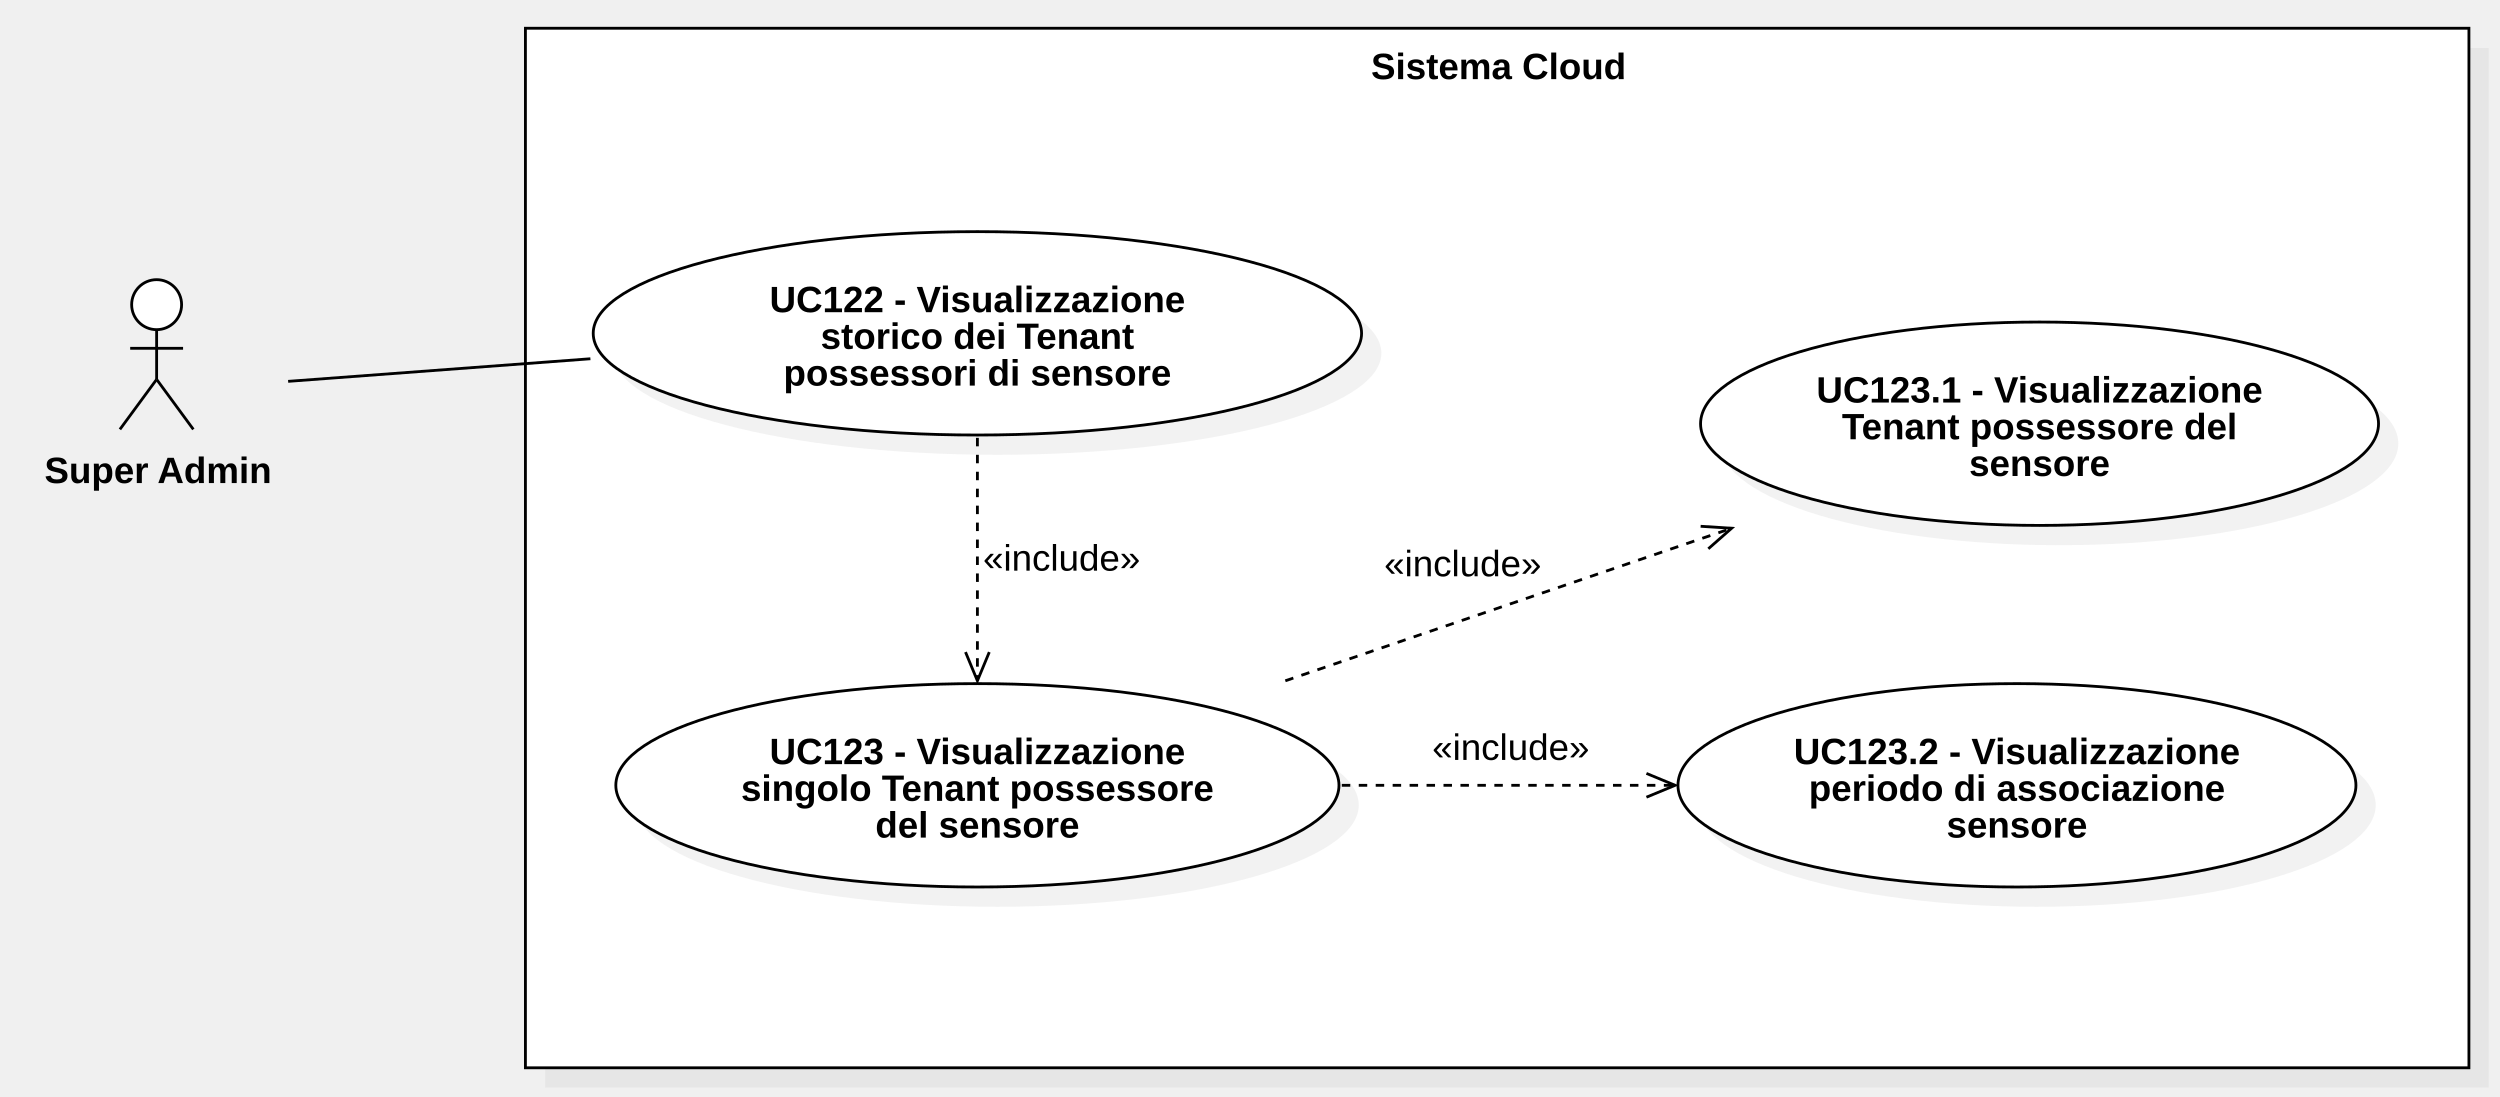
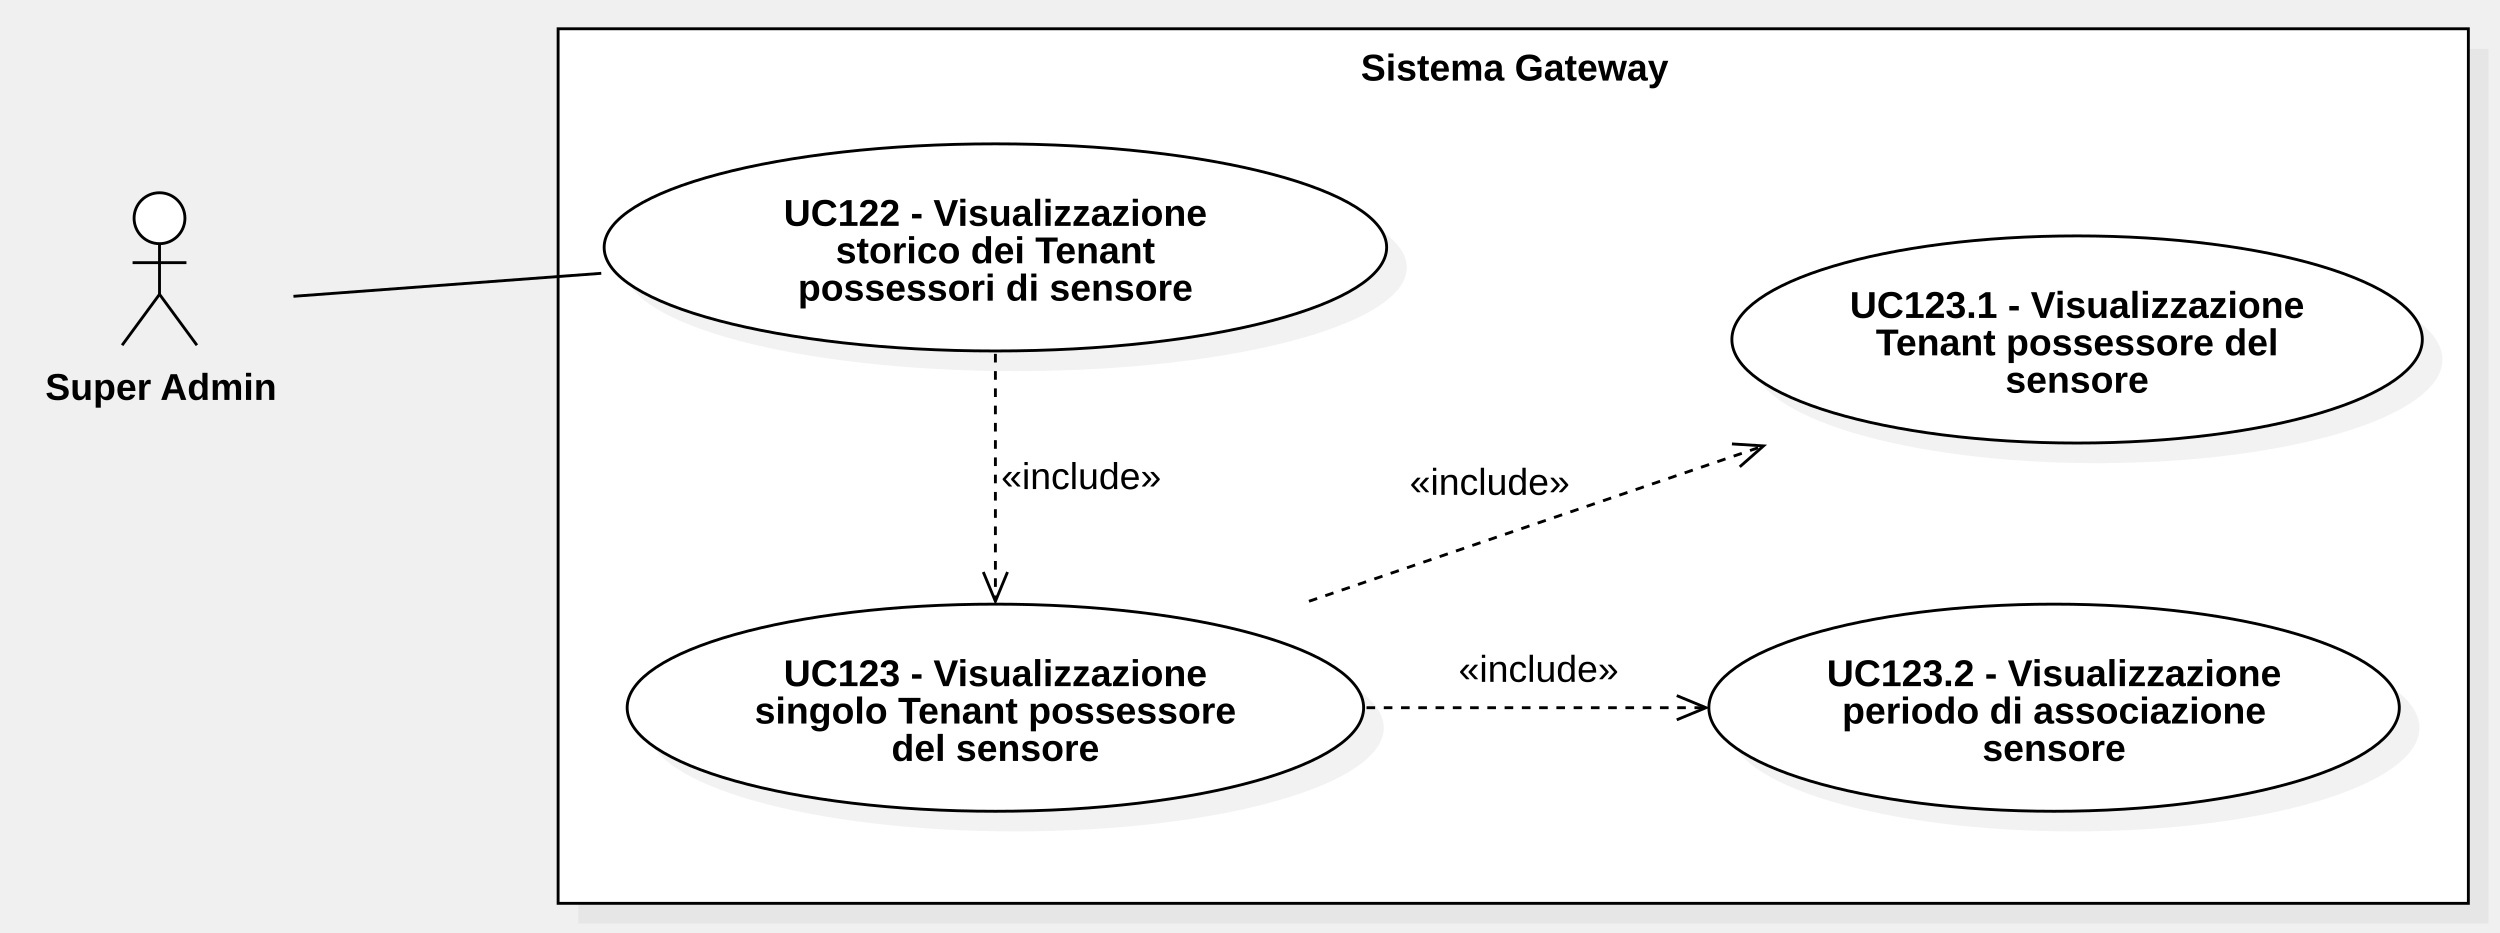
- <svg xmlns="http://www.w3.org/2000/svg" version="1.1" width="885" height="388">
+ <svg xmlns="http://www.w3.org/2000/svg" version="1.1" width="869" height="324">
  <defs />
  <g>
    <g>
-       <rect fill="#C0C0C0" stroke="none" x="309" y="234" width="688" height="368" transform="matrix(1 0 0 1 -116 -217)" fill-opacity="0.2" />
+       <rect fill="#C0C0C0" stroke="none" x="416" y="462" width="664" height="304" transform="matrix(1 0 0 1 -215 -445)" fill-opacity="0.2" />
    </g>
    <g>
-       <rect fill="#ffffff" stroke="none" x="302" y="227" width="688" height="368" transform="matrix(1 0 0 1 -116 -217)" />
+       <rect fill="#ffffff" stroke="none" x="409" y="455" width="664" height="304" transform="matrix(1 0 0 1 -215 -445)" />
    </g>
    <g>
-       <path fill="none" stroke="#000000" paint-order="fill stroke markers" d=" M 186 10 L 874 10 L 874 378 L 186 378 L 186 10 Z Z" stroke-miterlimit="10" stroke-dasharray="" />
+       <path fill="none" stroke="#000000" paint-order="fill stroke markers" d=" M 194 10 L 858 10 L 858 314 L 194 314 L 194 10 Z Z" stroke-miterlimit="10" stroke-dasharray="" />
    </g>
    <g>
      <g>
        <path fill="none" stroke="none" />
-         <text fill="#000000" stroke="none" font-family="Arial" font-size="13px" font-style="normal" font-weight="bold" text-decoration="undefined" x="646.5" y="240.5" text-anchor="middle" dominant-baseline="central" transform="matrix(1 0 0 1 -116 -217)">Sistema Cloud</text>
+         <text fill="#000000" stroke="none" font-family="Arial" font-size="13px" font-style="normal" font-weight="bold" text-decoration="undefined" x="741.5" y="468.5" text-anchor="middle" dominant-baseline="central" transform="matrix(1 0 0 1 -215 -445)">Sistema Gateway</text>
      </g>
    </g>
    <g>
-       <path fill="#ffffff" stroke="none" paint-order="stroke fill markers" d=" M 46.607 107.85 C 46.607 102.962 50.565 99 55.447 99 C 60.329 99 64.287 102.962 64.287 107.85 C 64.287 112.738 60.329 116.7 55.447 116.7 C 50.565 116.7 46.607 112.738 46.607 107.85 Z" />
+       <path fill="#ffffff" stroke="none" paint-order="stroke fill markers" d=" M 46.607 75.85 C 46.607 70.962 50.565 67 55.447 67 C 60.329 67 64.287 70.962 64.287 75.85 C 64.287 80.738 60.329 84.7 55.447 84.7 C 50.565 84.7 46.607 80.738 46.607 75.85 Z" />
    </g>
    <g>
-       <path fill="none" stroke="#000000" paint-order="fill stroke markers" d=" M 46.607 107.85 C 46.607 102.962 50.565 99 55.447 99 C 60.329 99 64.287 102.962 64.287 107.85 C 64.287 112.738 60.329 116.7 55.447 116.7 C 50.565 116.7 46.607 112.738 46.607 107.85 Z" stroke-miterlimit="10" stroke-dasharray="" />
+       <path fill="none" stroke="#000000" paint-order="fill stroke markers" d=" M 46.607 75.85 C 46.607 70.962 50.565 67 55.447 67 C 60.329 67 64.287 70.962 64.287 75.85 C 64.287 80.738 60.329 84.7 55.447 84.7 C 50.565 84.7 46.607 80.738 46.607 75.85 Z" stroke-miterlimit="10" stroke-dasharray="" />
    </g>
    <g>
-       <path fill="none" stroke="#000000" paint-order="fill stroke markers" d=" M 55.447 116.7 L 55.447 134.3" stroke-miterlimit="10" stroke-dasharray="" />
+       <path fill="none" stroke="#000000" paint-order="fill stroke markers" d=" M 55.447 84.7 L 55.447 102.3" stroke-miterlimit="10" stroke-dasharray="" />
    </g>
    <g>
-       <path fill="none" stroke="#000000" paint-order="fill stroke markers" d=" M 46.087 123.3 L 64.807 123.3" stroke-miterlimit="10" stroke-dasharray="" />
+       <path fill="none" stroke="#000000" paint-order="fill stroke markers" d=" M 46.087 91.3 L 64.807 91.3" stroke-miterlimit="10" stroke-dasharray="" />
    </g>
    <g>
-       <path fill="none" stroke="#000000" paint-order="fill stroke markers" d=" M 55.447 134.3 L 42.447 152" stroke-miterlimit="10" stroke-dasharray="" />
+       <path fill="none" stroke="#000000" paint-order="fill stroke markers" d=" M 55.447 102.3 L 42.447 120" stroke-miterlimit="10" stroke-dasharray="" />
    </g>
    <g>
-       <path fill="none" stroke="#000000" paint-order="fill stroke markers" d=" M 55.447 134.3 L 68.447 152" stroke-miterlimit="10" stroke-dasharray="" />
+       <path fill="none" stroke="#000000" paint-order="fill stroke markers" d=" M 55.447 102.3 L 68.447 120" stroke-miterlimit="10" stroke-dasharray="" />
    </g>
    <g>
      <g>
        <path fill="none" stroke="none" />
-         <text fill="#000000" stroke="none" font-family="Arial" font-size="13px" font-style="normal" font-weight="bold" text-decoration="undefined" x="171.947" y="383.5" text-anchor="middle" dominant-baseline="central" transform="matrix(1 0 0 1 -116 -217)">Super Admin</text>
+         <text fill="#000000" stroke="none" font-family="Arial" font-size="13px" font-style="normal" font-weight="bold" text-decoration="undefined" x="270.947" y="579.5" text-anchor="middle" dominant-baseline="central" transform="matrix(1 0 0 1 -215 -445)">Super Admin</text>
      </g>
    </g>
    <g>
-       <path fill="#C0C0C0" stroke="none" paint-order="stroke fill markers" d=" M 217 125 C 217 105.118 277.889 89 353 89 C 428.111 89 489 105.118 489 125 C 489 144.882 428.111 161 353 161 C 277.889 161 217 144.882 217 125 Z" fill-opacity="0.2" />
+       <path fill="#C0C0C0" stroke="none" paint-order="stroke fill markers" d=" M 217 93 C 217 73.118 277.889 57 353 57 C 428.111 57 489 73.118 489 93 C 489 112.882 428.111 129 353 129 C 277.889 129 217 112.882 217 93 Z" fill-opacity="0.2" />
    </g>
    <g>
-       <path fill="#ffffff" stroke="none" paint-order="stroke fill markers" d=" M 210 118 C 210 98.118 270.889 82 346 82 C 421.111 82 482 98.118 482 118 C 482 137.882 421.111 154 346 154 C 270.889 154 210 137.882 210 118 Z" />
+       <path fill="#ffffff" stroke="none" paint-order="stroke fill markers" d=" M 210 86 C 210 66.118 270.889 50 346 50 C 421.111 50 482 66.118 482 86 C 482 105.882 421.111 122 346 122 C 270.889 122 210 105.882 210 86 Z" />
    </g>
    <g>
-       <path fill="none" stroke="#000000" paint-order="fill stroke markers" d=" M 210 118 C 210 98.118 270.889 82 346 82 C 421.111 82 482 98.118 482 118 C 482 137.882 421.111 154 346 154 C 270.889 154 210 137.882 210 118 Z" stroke-miterlimit="10" stroke-dasharray="" />
+       <path fill="none" stroke="#000000" paint-order="fill stroke markers" d=" M 210 86 C 210 66.118 270.889 50 346 50 C 421.111 50 482 66.118 482 86 C 482 105.882 421.111 122 346 122 C 270.889 122 210 105.882 210 86 Z" stroke-miterlimit="10" stroke-dasharray="" />
    </g>
    <g>
      <g>
        <path fill="none" stroke="none" />
-         <text fill="#000000" stroke="none" font-family="Arial" font-size="13px" font-style="normal" font-weight="bold" text-decoration="undefined" x="462" y="323" text-anchor="middle" dominant-baseline="central" transform="matrix(1 0 0 1 -116 -217)">UC122 - Visualizzazione</text>
-         <text fill="#000000" stroke="none" font-family="Arial" font-size="13px" font-style="normal" font-weight="bold" text-decoration="undefined" x="462" y="336" text-anchor="middle" dominant-baseline="central" transform="matrix(1 0 0 1 -116 -217)">storico dei Tenant</text>
-         <text fill="#000000" stroke="none" font-family="Arial" font-size="13px" font-style="normal" font-weight="bold" text-decoration="undefined" x="462" y="349" text-anchor="middle" dominant-baseline="central" transform="matrix(1 0 0 1 -116 -217)">possessori di sensore</text>
+         <text fill="#000000" stroke="none" font-family="Arial" font-size="13px" font-style="normal" font-weight="bold" text-decoration="undefined" x="561" y="519" text-anchor="middle" dominant-baseline="central" transform="matrix(1 0 0 1 -215 -445)">UC122 - Visualizzazione</text>
+         <text fill="#000000" stroke="none" font-family="Arial" font-size="13px" font-style="normal" font-weight="bold" text-decoration="undefined" x="561" y="532" text-anchor="middle" dominant-baseline="central" transform="matrix(1 0 0 1 -215 -445)">storico dei Tenant</text>
+         <text fill="#000000" stroke="none" font-family="Arial" font-size="13px" font-style="normal" font-weight="bold" text-decoration="undefined" x="561" y="545" text-anchor="middle" dominant-baseline="central" transform="matrix(1 0 0 1 -215 -445)">possessori di sensore</text>
      </g>
    </g>
    <g>
-       <path fill="none" stroke="#000000" paint-order="fill stroke markers" d=" M 102 135 L 209 127" stroke-miterlimit="10" stroke-dasharray="" />
+       <path fill="none" stroke="#000000" paint-order="fill stroke markers" d=" M 102 103 L 209 95" stroke-miterlimit="10" stroke-dasharray="" />
    </g>
    <g>
-       <path fill="#C0C0C0" stroke="none" paint-order="stroke fill markers" d=" M 225 285 C 225 265.118 282.308 249 353 249 C 423.692 249 481 265.118 481 285 C 481 304.882 423.692 321 353 321 C 282.308 321 225 304.882 225 285 Z" fill-opacity="0.2" />
+       <path fill="#C0C0C0" stroke="none" paint-order="stroke fill markers" d=" M 225 253 C 225 233.118 282.308 217 353 217 C 423.692 217 481 233.118 481 253 C 481 272.882 423.692 289 353 289 C 282.308 289 225 272.882 225 253 Z" fill-opacity="0.2" />
    </g>
    <g>
-       <path fill="#ffffff" stroke="none" paint-order="stroke fill markers" d=" M 218 278 C 218 258.118 275.308 242 346 242 C 416.692 242 474 258.118 474 278 C 474 297.882 416.692 314 346 314 C 275.308 314 218 297.882 218 278 Z" />
+       <path fill="#ffffff" stroke="none" paint-order="stroke fill markers" d=" M 218 246 C 218 226.118 275.308 210 346 210 C 416.692 210 474 226.118 474 246 C 474 265.882 416.692 282 346 282 C 275.308 282 218 265.882 218 246 Z" />
    </g>
    <g>
-       <path fill="none" stroke="#000000" paint-order="fill stroke markers" d=" M 218 278 C 218 258.118 275.308 242 346 242 C 416.692 242 474 258.118 474 278 C 474 297.882 416.692 314 346 314 C 275.308 314 218 297.882 218 278 Z" stroke-miterlimit="10" stroke-dasharray="" />
+       <path fill="none" stroke="#000000" paint-order="fill stroke markers" d=" M 218 246 C 218 226.118 275.308 210 346 210 C 416.692 210 474 226.118 474 246 C 474 265.882 416.692 282 346 282 C 275.308 282 218 265.882 218 246 Z" stroke-miterlimit="10" stroke-dasharray="" />
    </g>
    <g>
      <g>
        <path fill="none" stroke="none" />
-         <text fill="#000000" stroke="none" font-family="Arial" font-size="13px" font-style="normal" font-weight="bold" text-decoration="undefined" x="462" y="483" text-anchor="middle" dominant-baseline="central" transform="matrix(1 0 0 1 -116 -217)">UC123 - Visualizzazione</text>
-         <text fill="#000000" stroke="none" font-family="Arial" font-size="13px" font-style="normal" font-weight="bold" text-decoration="undefined" x="462" y="496" text-anchor="middle" dominant-baseline="central" transform="matrix(1 0 0 1 -116 -217)">singolo Tenant possessore</text>
-         <text fill="#000000" stroke="none" font-family="Arial" font-size="13px" font-style="normal" font-weight="bold" text-decoration="undefined" x="462" y="509" text-anchor="middle" dominant-baseline="central" transform="matrix(1 0 0 1 -116 -217)">del sensore</text>
+         <text fill="#000000" stroke="none" font-family="Arial" font-size="13px" font-style="normal" font-weight="bold" text-decoration="undefined" x="561" y="679" text-anchor="middle" dominant-baseline="central" transform="matrix(1 0 0 1 -215 -445)">UC123 - Visualizzazione</text>
+         <text fill="#000000" stroke="none" font-family="Arial" font-size="13px" font-style="normal" font-weight="bold" text-decoration="undefined" x="561" y="692" text-anchor="middle" dominant-baseline="central" transform="matrix(1 0 0 1 -215 -445)">singolo Tenant possessore</text>
+         <text fill="#000000" stroke="none" font-family="Arial" font-size="13px" font-style="normal" font-weight="bold" text-decoration="undefined" x="561" y="705" text-anchor="middle" dominant-baseline="central" transform="matrix(1 0 0 1 -215 -445)">del sensore</text>
      </g>
    </g>
    <g>
-       <path fill="none" stroke="#000000" paint-order="fill stroke markers" d=" M 346 155 L 346 241" stroke-miterlimit="10" stroke-dasharray="3" />
+       <path fill="none" stroke="#000000" paint-order="fill stroke markers" d=" M 346 123 L 346 209" stroke-miterlimit="10" stroke-dasharray="3" />
    </g>
    <g>
-       <path fill="none" stroke="#000000" paint-order="fill stroke markers" d=" M 341.79 230.837 L 346 241 L 350.21 230.837" stroke-miterlimit="10" stroke-dasharray="" />
+       <path fill="none" stroke="#000000" paint-order="fill stroke markers" d=" M 341.79 198.837 L 346 209 L 350.21 198.837" stroke-miterlimit="10" stroke-dasharray="" />
    </g>
    <g>
-       <rect fill="#ffffff" stroke="none" x="464" y="408" width="55.656" height="13" transform="matrix(1 0 0 1 -116 -217)" />
+       <rect fill="#ffffff" stroke="none" x="563" y="604" width="55.656" height="13" transform="matrix(1 0 0 1 -215 -445)" />
    </g>
    <g>
      <g>
        <path fill="none" stroke="none" />
-         <text fill="#000000" stroke="none" font-family="Arial" font-size="13px" font-style="normal" font-weight="normal" text-decoration="undefined" x="491.828" y="414.5" text-anchor="middle" dominant-baseline="central" transform="matrix(1 0 0 1 -116 -217)">«include»</text>
+         <text fill="#000000" stroke="none" font-family="Arial" font-size="13px" font-style="normal" font-weight="normal" text-decoration="undefined" x="590.828" y="610.5" text-anchor="middle" dominant-baseline="central" transform="matrix(1 0 0 1 -215 -445)">«include»</text>
      </g>
    </g>
    <g>
-       <path fill="#C0C0C0" stroke="none" paint-order="stroke fill markers" d=" M 609 157 C 609 137.118 662.726 121 729 121 C 795.274 121 849 137.118 849 157 C 849 176.882 795.274 193 729 193 C 662.726 193 609 176.882 609 157 Z" fill-opacity="0.2" />
+       <path fill="#C0C0C0" stroke="none" paint-order="stroke fill markers" d=" M 609 125 C 609 105.118 662.726 89 729 89 C 795.274 89 849 105.118 849 125 C 849 144.882 795.274 161 729 161 C 662.726 161 609 144.882 609 125 Z" fill-opacity="0.2" />
    </g>
    <g>
-       <path fill="#ffffff" stroke="none" paint-order="stroke fill markers" d=" M 602 150 C 602 130.118 655.726 114 722 114 C 788.274 114 842 130.118 842 150 C 842 169.882 788.274 186 722 186 C 655.726 186 602 169.882 602 150 Z" />
+       <path fill="#ffffff" stroke="none" paint-order="stroke fill markers" d=" M 602 118 C 602 98.118 655.726 82 722 82 C 788.274 82 842 98.118 842 118 C 842 137.882 788.274 154 722 154 C 655.726 154 602 137.882 602 118 Z" />
    </g>
    <g>
-       <path fill="none" stroke="#000000" paint-order="fill stroke markers" d=" M 602 150 C 602 130.118 655.726 114 722 114 C 788.274 114 842 130.118 842 150 C 842 169.882 788.274 186 722 186 C 655.726 186 602 169.882 602 150 Z" stroke-miterlimit="10" stroke-dasharray="" />
+       <path fill="none" stroke="#000000" paint-order="fill stroke markers" d=" M 602 118 C 602 98.118 655.726 82 722 82 C 788.274 82 842 98.118 842 118 C 842 137.882 788.274 154 722 154 C 655.726 154 602 137.882 602 118 Z" stroke-miterlimit="10" stroke-dasharray="" />
    </g>
    <g>
      <g>
        <path fill="none" stroke="none" />
-         <text fill="#000000" stroke="none" font-family="Arial" font-size="13px" font-style="normal" font-weight="bold" text-decoration="undefined" x="838" y="355" text-anchor="middle" dominant-baseline="central" transform="matrix(1 0 0 1 -116 -217)">UC123.1 - Visualizzazione</text>
-         <text fill="#000000" stroke="none" font-family="Arial" font-size="13px" font-style="normal" font-weight="bold" text-decoration="undefined" x="838" y="368" text-anchor="middle" dominant-baseline="central" transform="matrix(1 0 0 1 -116 -217)">Tenant possessore del</text>
-         <text fill="#000000" stroke="none" font-family="Arial" font-size="13px" font-style="normal" font-weight="bold" text-decoration="undefined" x="838" y="381" text-anchor="middle" dominant-baseline="central" transform="matrix(1 0 0 1 -116 -217)">sensore</text>
+         <text fill="#000000" stroke="none" font-family="Arial" font-size="13px" font-style="normal" font-weight="bold" text-decoration="undefined" x="937" y="551" text-anchor="middle" dominant-baseline="central" transform="matrix(1 0 0 1 -215 -445)">UC123.1 - Visualizzazione</text>
+         <text fill="#000000" stroke="none" font-family="Arial" font-size="13px" font-style="normal" font-weight="bold" text-decoration="undefined" x="937" y="564" text-anchor="middle" dominant-baseline="central" transform="matrix(1 0 0 1 -215 -445)">Tenant possessore del</text>
+         <text fill="#000000" stroke="none" font-family="Arial" font-size="13px" font-style="normal" font-weight="bold" text-decoration="undefined" x="937" y="577" text-anchor="middle" dominant-baseline="central" transform="matrix(1 0 0 1 -215 -445)">sensore</text>
      </g>
    </g>
    <g>
-       <path fill="#C0C0C0" stroke="none" paint-order="stroke fill markers" d=" M 601 285 C 601 265.118 654.726 249 721 249 C 787.274 249 841 265.118 841 285 C 841 304.882 787.274 321 721 321 C 654.726 321 601 304.882 601 285 Z" fill-opacity="0.2" />
+       <path fill="#C0C0C0" stroke="none" paint-order="stroke fill markers" d=" M 601 253 C 601 233.118 654.726 217 721 217 C 787.274 217 841 233.118 841 253 C 841 272.882 787.274 289 721 289 C 654.726 289 601 272.882 601 253 Z" fill-opacity="0.2" />
    </g>
    <g>
-       <path fill="#ffffff" stroke="none" paint-order="stroke fill markers" d=" M 594 278 C 594 258.118 647.726 242 714 242 C 780.274 242 834 258.118 834 278 C 834 297.882 780.274 314 714 314 C 647.726 314 594 297.882 594 278 Z" />
+       <path fill="#ffffff" stroke="none" paint-order="stroke fill markers" d=" M 594 246 C 594 226.118 647.726 210 714 210 C 780.274 210 834 226.118 834 246 C 834 265.882 780.274 282 714 282 C 647.726 282 594 265.882 594 246 Z" />
    </g>
    <g>
-       <path fill="none" stroke="#000000" paint-order="fill stroke markers" d=" M 594 278 C 594 258.118 647.726 242 714 242 C 780.274 242 834 258.118 834 278 C 834 297.882 780.274 314 714 314 C 647.726 314 594 297.882 594 278 Z" stroke-miterlimit="10" stroke-dasharray="" />
+       <path fill="none" stroke="#000000" paint-order="fill stroke markers" d=" M 594 246 C 594 226.118 647.726 210 714 210 C 780.274 210 834 226.118 834 246 C 834 265.882 780.274 282 714 282 C 647.726 282 594 265.882 594 246 Z" stroke-miterlimit="10" stroke-dasharray="" />
    </g>
    <g>
      <g>
        <path fill="none" stroke="none" />
-         <text fill="#000000" stroke="none" font-family="Arial" font-size="13px" font-style="normal" font-weight="bold" text-decoration="undefined" x="830" y="483" text-anchor="middle" dominant-baseline="central" transform="matrix(1 0 0 1 -116 -217)">UC123.2 - Visualizzazione</text>
-         <text fill="#000000" stroke="none" font-family="Arial" font-size="13px" font-style="normal" font-weight="bold" text-decoration="undefined" x="830" y="496" text-anchor="middle" dominant-baseline="central" transform="matrix(1 0 0 1 -116 -217)">periodo di associazione</text>
-         <text fill="#000000" stroke="none" font-family="Arial" font-size="13px" font-style="normal" font-weight="bold" text-decoration="undefined" x="830" y="509" text-anchor="middle" dominant-baseline="central" transform="matrix(1 0 0 1 -116 -217)">sensore</text>
+         <text fill="#000000" stroke="none" font-family="Arial" font-size="13px" font-style="normal" font-weight="bold" text-decoration="undefined" x="929" y="679" text-anchor="middle" dominant-baseline="central" transform="matrix(1 0 0 1 -215 -445)">UC123.2 - Visualizzazione</text>
+         <text fill="#000000" stroke="none" font-family="Arial" font-size="13px" font-style="normal" font-weight="bold" text-decoration="undefined" x="929" y="692" text-anchor="middle" dominant-baseline="central" transform="matrix(1 0 0 1 -215 -445)">periodo di associazione</text>
+         <text fill="#000000" stroke="none" font-family="Arial" font-size="13px" font-style="normal" font-weight="bold" text-decoration="undefined" x="929" y="705" text-anchor="middle" dominant-baseline="central" transform="matrix(1 0 0 1 -215 -445)">sensore</text>
      </g>
    </g>
    <g>
-       <path fill="none" stroke="#000000" paint-order="fill stroke markers" d=" M 475 278 L 593 278" stroke-miterlimit="10" stroke-dasharray="3" />
+       <path fill="none" stroke="#000000" paint-order="fill stroke markers" d=" M 475 246 L 593 246" stroke-miterlimit="10" stroke-dasharray="3" />
    </g>
    <g>
-       <path fill="none" stroke="#000000" paint-order="fill stroke markers" d=" M 582.837 282.21 L 593 278 L 582.837 273.79" stroke-miterlimit="10" stroke-dasharray="" />
+       <path fill="none" stroke="#000000" paint-order="fill stroke markers" d=" M 582.837 250.21 L 593 246 L 582.837 241.79" stroke-miterlimit="10" stroke-dasharray="" />
    </g>
    <g>
-       <rect fill="#ffffff" stroke="none" x="623" y="475" width="55.656" height="13" transform="matrix(1 0 0 1 -116 -217)" />
+       <rect fill="#ffffff" stroke="none" x="722" y="671" width="55.656" height="13" transform="matrix(1 0 0 1 -215 -445)" />
    </g>
    <g>
      <g>
        <path fill="none" stroke="none" />
-         <text fill="#000000" stroke="none" font-family="Arial" font-size="13px" font-style="normal" font-weight="normal" text-decoration="undefined" x="650.828" y="481.5" text-anchor="middle" dominant-baseline="central" transform="matrix(1 0 0 1 -116 -217)">«include»</text>
+         <text fill="#000000" stroke="none" font-family="Arial" font-size="13px" font-style="normal" font-weight="normal" text-decoration="undefined" x="749.828" y="677.5" text-anchor="middle" dominant-baseline="central" transform="matrix(1 0 0 1 -215 -445)">«include»</text>
      </g>
    </g>
    <g>
-       <path fill="none" stroke="#000000" paint-order="fill stroke markers" d=" M 455 241 L 613 187" stroke-miterlimit="10" stroke-dasharray="3" />
+       <path fill="none" stroke="#000000" paint-order="fill stroke markers" d=" M 455 209 L 613 155" stroke-miterlimit="10" stroke-dasharray="3" />
    </g>
    <g>
-       <path fill="none" stroke="#000000" paint-order="fill stroke markers" d=" M 604.745 194.27 L 613 187 L 602.022 186.303" stroke-miterlimit="10" stroke-dasharray="" />
+       <path fill="none" stroke="#000000" paint-order="fill stroke markers" d=" M 604.745 162.27 L 613 155 L 602.022 154.303" stroke-miterlimit="10" stroke-dasharray="" />
    </g>
    <g>
-       <rect fill="#ffffff" stroke="none" x="606" y="410" width="55.656" height="13" transform="matrix(1 0 0 1 -116 -217)" />
+       <rect fill="#ffffff" stroke="none" x="705" y="606" width="55.656" height="13" transform="matrix(1 0 0 1 -215 -445)" />
    </g>
    <g>
      <g>
        <path fill="none" stroke="none" />
-         <text fill="#000000" stroke="none" font-family="Arial" font-size="13px" font-style="normal" font-weight="normal" text-decoration="undefined" x="633.828" y="416.5" text-anchor="middle" dominant-baseline="central" transform="matrix(1 0 0 1 -116 -217)">«include»</text>
+         <text fill="#000000" stroke="none" font-family="Arial" font-size="13px" font-style="normal" font-weight="normal" text-decoration="undefined" x="732.828" y="612.5" text-anchor="middle" dominant-baseline="central" transform="matrix(1 0 0 1 -215 -445)">«include»</text>
      </g>
    </g>
  </g>
</svg>
